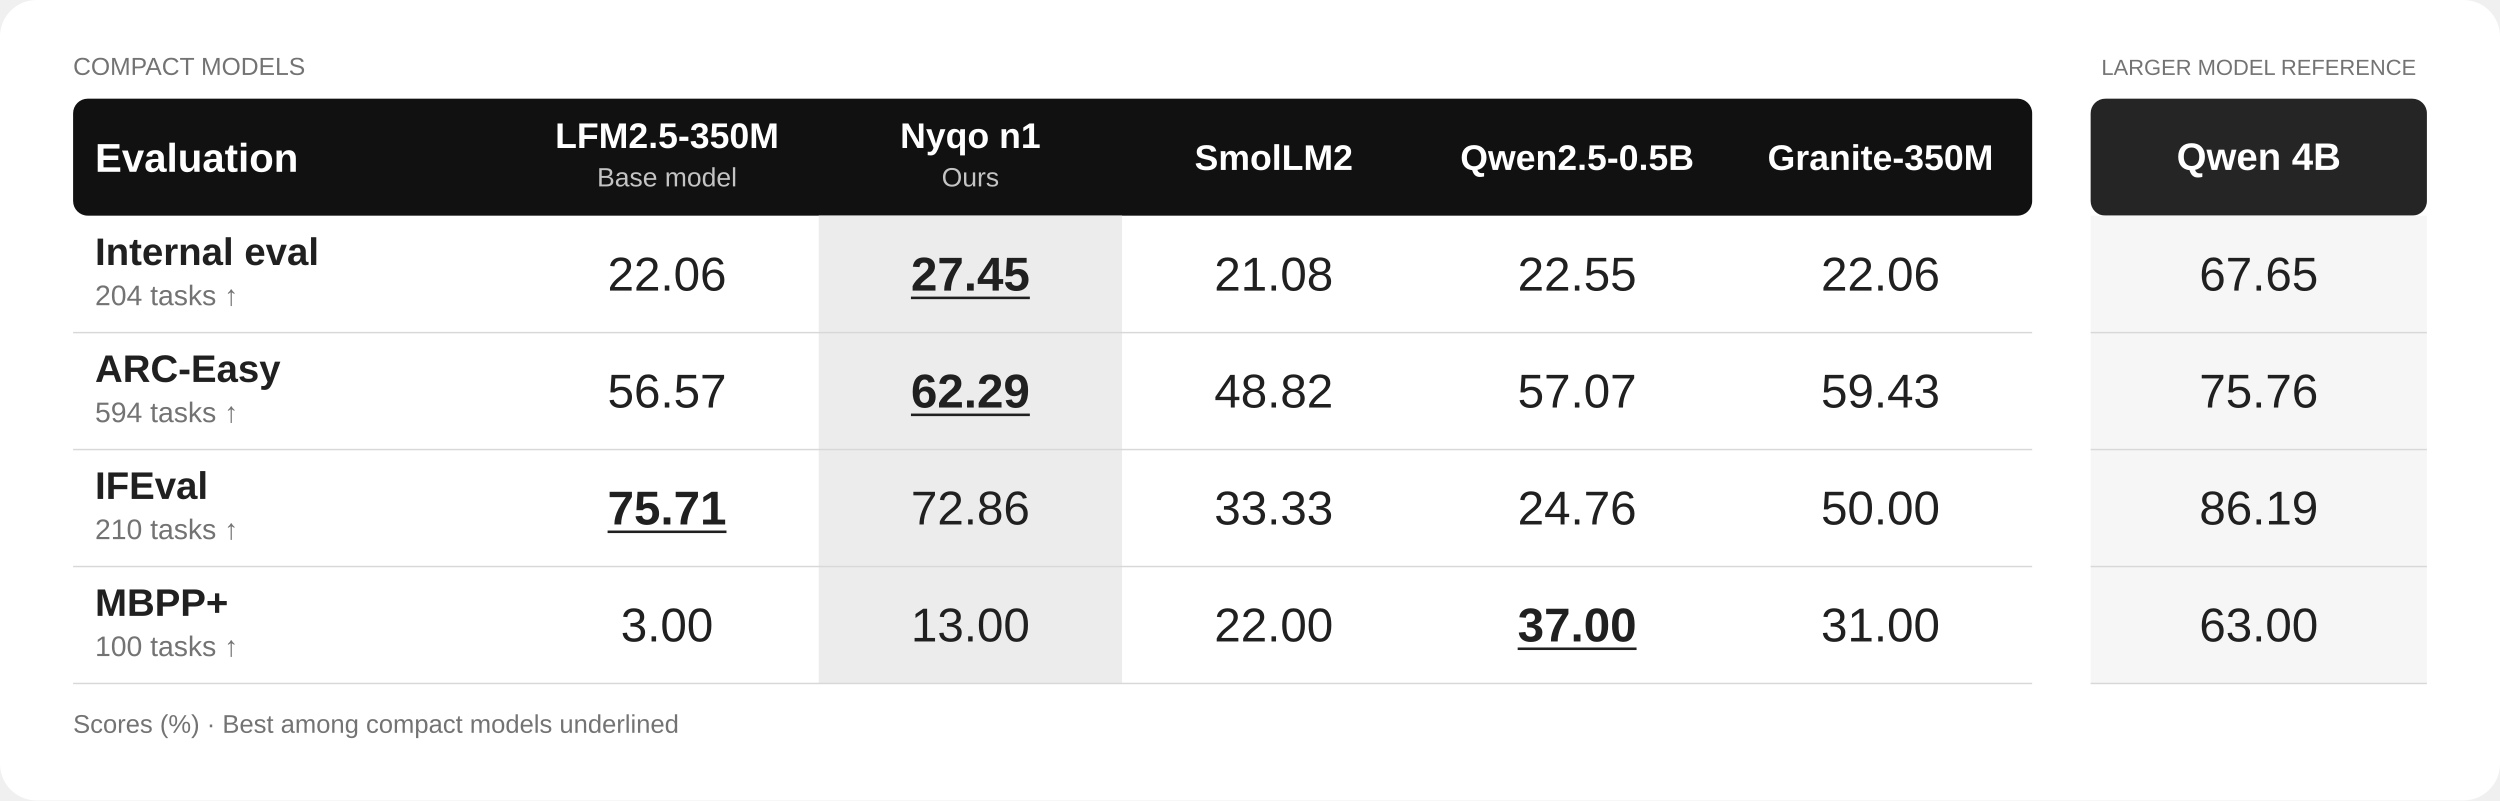
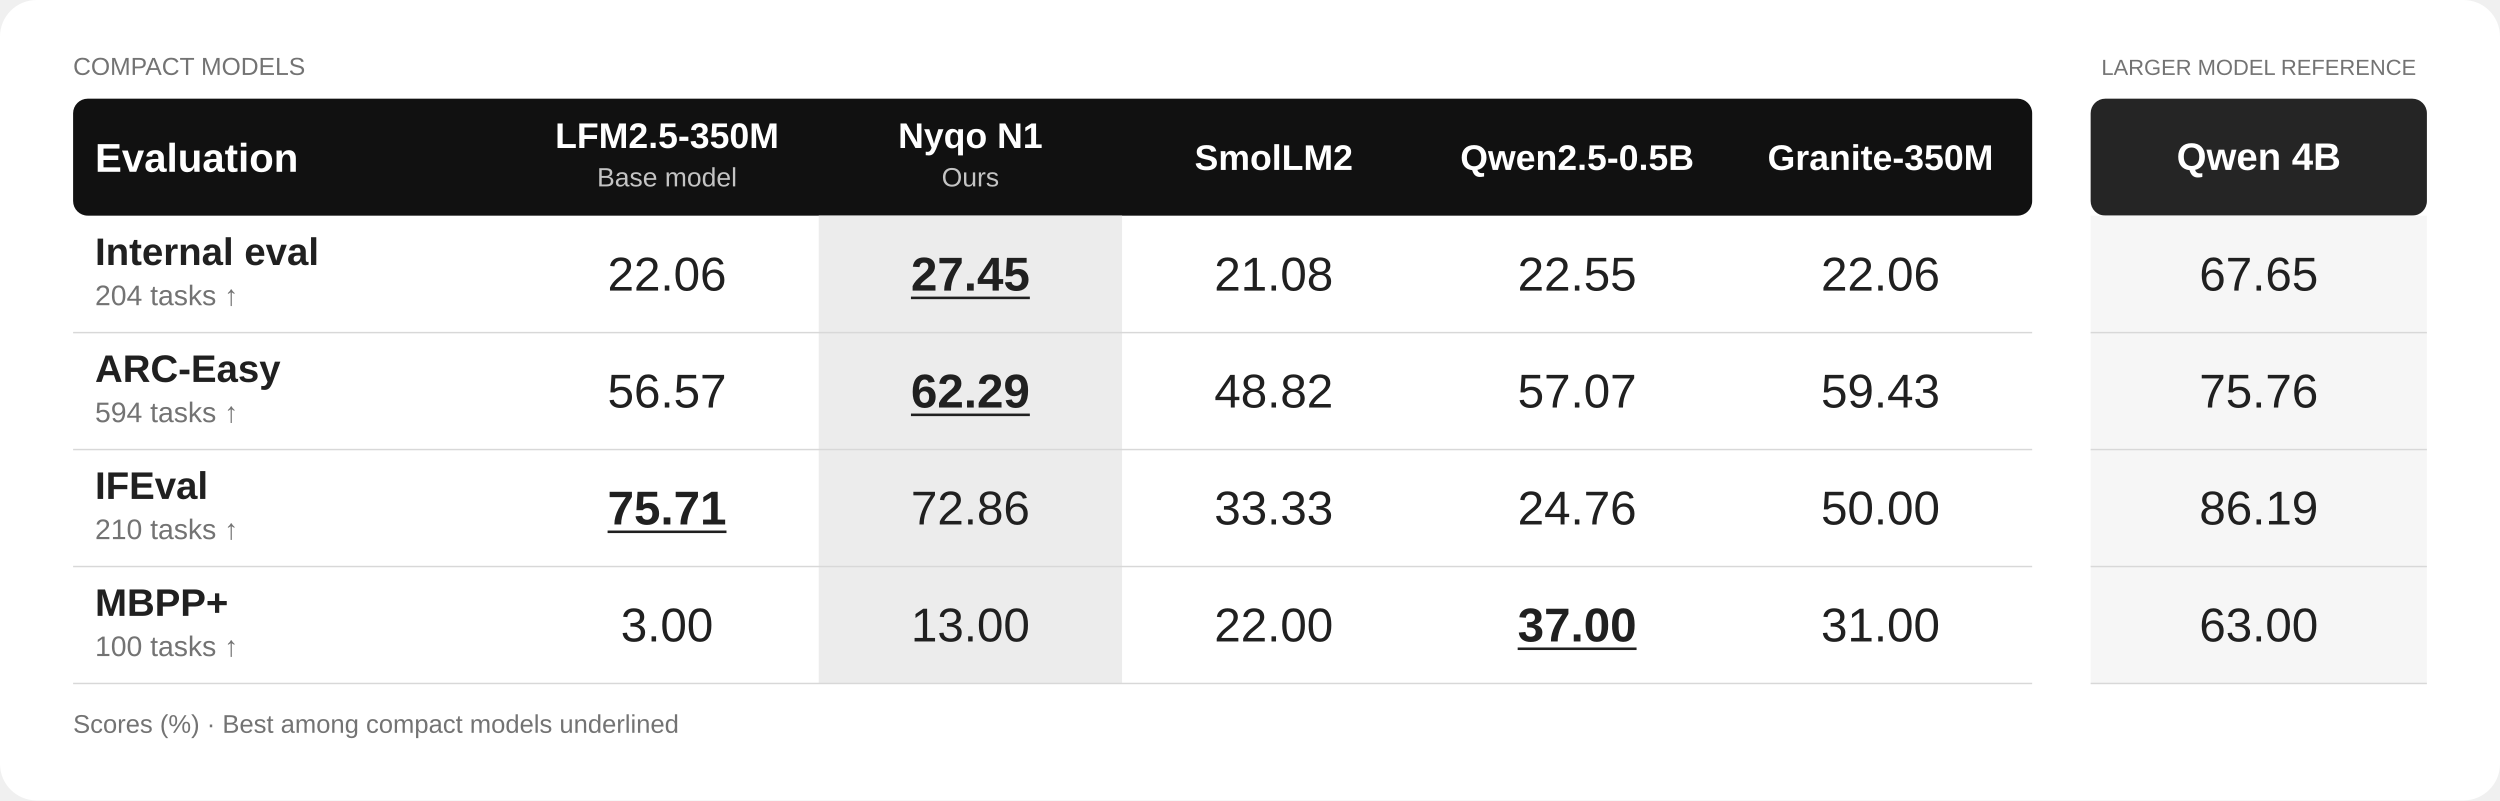
<svg xmlns="http://www.w3.org/2000/svg" width="1368" height="438" viewBox="0 0 1368 438" role="img" aria-labelledby="title description">
  <rect x="0" y="0" width="1368" height="438" rx="20" fill="#ffffff" />
  <g transform="translate(24 24)">
    <text x="16.00" y="17.00" text-anchor="start" font-family="Arial, Helvetica, sans-serif" font-size="13.5" font-weight="400" fill="#737373">COMPACT MODELS</text>
    <text x="1212.00" y="17.00" text-anchor="middle" font-family="Arial, Helvetica, sans-serif" font-size="12" font-weight="400" fill="#737373">LARGER MODEL REFERENCE</text>
    <rect x="16" y="30" width="1072" height="64" rx="8" fill="#111111" />
    <rect x="1120" y="30" width="184" height="64" rx="8" fill="#252525" />
    <rect x="424" y="94" width="166" height="256" fill="#ececec" />
    <rect x="1120" y="94" width="184" height="256" fill="#f6f6f6" />
    <text x="28.00" y="70.00" text-anchor="start" font-family="Arial, Helvetica, sans-serif" font-size="22" font-weight="700" fill="#ffffff">Evaluation</text>
    <text x="341.00" y="57.00" text-anchor="middle" font-family="Arial, Helvetica, sans-serif" font-size="19.5" font-weight="700" fill="#ffffff">LFM2.5-350M</text>
    <text x="341.00" y="78.00" text-anchor="middle" font-family="Arial, Helvetica, sans-serif" font-size="14.5" font-weight="400" fill="#c4c4c4">Base model</text>
-     <text x="507.00" y="57.00" text-anchor="middle" font-family="Arial, Helvetica, sans-serif" font-size="19.5" font-weight="700" fill="#ffffff">Nyqo n1</text>
+     <text x="507.00" y="57.00" text-anchor="middle" font-family="Arial, Helvetica, sans-serif" font-size="19.5" font-weight="700" fill="#ffffff">Nyqo N1</text>
    <text x="507.00" y="78.00" text-anchor="middle" font-family="Arial, Helvetica, sans-serif" font-size="14.5" font-weight="400" fill="#c4c4c4">Ours</text>
    <text x="673.00" y="69.00" text-anchor="middle" font-family="Arial, Helvetica, sans-serif" font-size="19.5" font-weight="700" fill="#ffffff">SmolLM2</text>
    <text x="839.00" y="69.00" text-anchor="middle" font-family="Arial, Helvetica, sans-serif" font-size="19.5" font-weight="700" fill="#ffffff">Qwen2.5-0.5B</text>
    <text x="1005.00" y="69.00" text-anchor="middle" font-family="Arial, Helvetica, sans-serif" font-size="19.5" font-weight="700" fill="#ffffff">Granite-350M</text>
    <text x="1212.00" y="69.00" text-anchor="middle" font-family="Arial, Helvetica, sans-serif" font-size="21" font-weight="700" fill="#ffffff">Qwen 4B</text>
    <text x="28.00" y="121.00" text-anchor="start" font-family="Arial, Helvetica, sans-serif" font-size="21" font-weight="700" fill="#202020">Internal eval</text>
    <text x="28.00" y="143.00" text-anchor="start" font-family="Arial, Helvetica, sans-serif" font-size="15.5" font-weight="400" fill="#737373">204 tasks ↑</text>
    <text x="341.00" y="135.00" text-anchor="middle" font-family="Arial, Helvetica, sans-serif" font-size="26" font-weight="400" fill="#202020" data-model="LFM2.5-350M (base)" data-metric="final">22.06</text>
    <text x="507.00" y="135.00" text-anchor="middle" font-family="Arial, Helvetica, sans-serif" font-size="26" font-weight="700" fill="#202020" data-model="Nyqo n1" data-metric="final" data-best="true">27.45</text>
    <line x1="474.47" y1="139.00" x2="539.53" y2="139.00" stroke="#202020" stroke-width="1.4" />
    <text x="673.00" y="135.00" text-anchor="middle" font-family="Arial, Helvetica, sans-serif" font-size="26" font-weight="400" fill="#202020" data-model="SmolLM2" data-metric="final">21.08</text>
    <text x="839.00" y="135.00" text-anchor="middle" font-family="Arial, Helvetica, sans-serif" font-size="26" font-weight="400" fill="#202020" data-model="Qwen2.5-0.5B" data-metric="final">22.55</text>
    <text x="1005.00" y="135.00" text-anchor="middle" font-family="Arial, Helvetica, sans-serif" font-size="26" font-weight="400" fill="#202020" data-model="Granite-350M" data-metric="final">22.06</text>
    <text x="1212.00" y="135.00" text-anchor="middle" font-family="Arial, Helvetica, sans-serif" font-size="26" font-weight="400" fill="#202020" data-model="Qwen 4B (reference)" data-metric="final">67.65</text>
    <line x1="16.00" y1="158.00" x2="1088.00" y2="158.00" stroke="#d8d8d8" stroke-width="0.8" />
    <line x1="1120.00" y1="158.00" x2="1304.00" y2="158.00" stroke="#d8d8d8" stroke-width="0.8" />
    <text x="28.00" y="185.00" text-anchor="start" font-family="Arial, Helvetica, sans-serif" font-size="21" font-weight="700" fill="#202020">ARC-Easy</text>
    <text x="28.00" y="207.00" text-anchor="start" font-family="Arial, Helvetica, sans-serif" font-size="15.5" font-weight="400" fill="#737373">594 tasks ↑</text>
    <text x="341.00" y="199.00" text-anchor="middle" font-family="Arial, Helvetica, sans-serif" font-size="26" font-weight="400" fill="#202020" data-model="LFM2.5-350M (base)" data-metric="arc_easy">56.57</text>
    <text x="507.00" y="199.00" text-anchor="middle" font-family="Arial, Helvetica, sans-serif" font-size="26" font-weight="700" fill="#202020" data-model="Nyqo n1" data-metric="arc_easy" data-best="true">62.29</text>
    <line x1="474.47" y1="203.00" x2="539.53" y2="203.00" stroke="#202020" stroke-width="1.4" />
    <text x="673.00" y="199.00" text-anchor="middle" font-family="Arial, Helvetica, sans-serif" font-size="26" font-weight="400" fill="#202020" data-model="SmolLM2" data-metric="arc_easy">48.82</text>
    <text x="839.00" y="199.00" text-anchor="middle" font-family="Arial, Helvetica, sans-serif" font-size="26" font-weight="400" fill="#202020" data-model="Qwen2.5-0.5B" data-metric="arc_easy">57.07</text>
    <text x="1005.00" y="199.00" text-anchor="middle" font-family="Arial, Helvetica, sans-serif" font-size="26" font-weight="400" fill="#202020" data-model="Granite-350M" data-metric="arc_easy">59.43</text>
    <text x="1212.00" y="199.00" text-anchor="middle" font-family="Arial, Helvetica, sans-serif" font-size="26" font-weight="400" fill="#202020" data-model="Qwen 4B (reference)" data-metric="arc_easy">75.76</text>
    <line x1="16.00" y1="222.00" x2="1088.00" y2="222.00" stroke="#d8d8d8" stroke-width="0.8" />
    <line x1="1120.00" y1="222.00" x2="1304.00" y2="222.00" stroke="#d8d8d8" stroke-width="0.8" />
    <text x="28.00" y="249.00" text-anchor="start" font-family="Arial, Helvetica, sans-serif" font-size="21" font-weight="700" fill="#202020">IFEval</text>
    <text x="28.00" y="271.00" text-anchor="start" font-family="Arial, Helvetica, sans-serif" font-size="15.5" font-weight="400" fill="#737373">210 tasks ↑</text>
    <text x="341.00" y="263.00" text-anchor="middle" font-family="Arial, Helvetica, sans-serif" font-size="26" font-weight="700" fill="#202020" data-model="LFM2.5-350M (base)" data-metric="ifeval" data-best="true">75.71</text>
    <line x1="308.47" y1="267.00" x2="373.53" y2="267.00" stroke="#202020" stroke-width="1.4" />
    <text x="507.00" y="263.00" text-anchor="middle" font-family="Arial, Helvetica, sans-serif" font-size="26" font-weight="400" fill="#202020" data-model="Nyqo n1" data-metric="ifeval">72.86</text>
    <text x="673.00" y="263.00" text-anchor="middle" font-family="Arial, Helvetica, sans-serif" font-size="26" font-weight="400" fill="#202020" data-model="SmolLM2" data-metric="ifeval">33.33</text>
    <text x="839.00" y="263.00" text-anchor="middle" font-family="Arial, Helvetica, sans-serif" font-size="26" font-weight="400" fill="#202020" data-model="Qwen2.5-0.5B" data-metric="ifeval">24.76</text>
    <text x="1005.00" y="263.00" text-anchor="middle" font-family="Arial, Helvetica, sans-serif" font-size="26" font-weight="400" fill="#202020" data-model="Granite-350M" data-metric="ifeval">50.00</text>
    <text x="1212.00" y="263.00" text-anchor="middle" font-family="Arial, Helvetica, sans-serif" font-size="26" font-weight="400" fill="#202020" data-model="Qwen 4B (reference)" data-metric="ifeval">86.19</text>
    <line x1="16.00" y1="286.00" x2="1088.00" y2="286.00" stroke="#d8d8d8" stroke-width="0.8" />
    <line x1="1120.00" y1="286.00" x2="1304.00" y2="286.00" stroke="#d8d8d8" stroke-width="0.8" />
    <text x="28.00" y="313.00" text-anchor="start" font-family="Arial, Helvetica, sans-serif" font-size="21" font-weight="700" fill="#202020">MBPP+</text>
    <text x="28.00" y="335.00" text-anchor="start" font-family="Arial, Helvetica, sans-serif" font-size="15.5" font-weight="400" fill="#737373">100 tasks ↑</text>
    <text x="341.00" y="327.00" text-anchor="middle" font-family="Arial, Helvetica, sans-serif" font-size="26" font-weight="400" fill="#202020" data-model="LFM2.5-350M (base)" data-metric="mbpp_plus">3.00</text>
    <text x="507.00" y="327.00" text-anchor="middle" font-family="Arial, Helvetica, sans-serif" font-size="26" font-weight="400" fill="#202020" data-model="Nyqo n1" data-metric="mbpp_plus">13.00</text>
    <text x="673.00" y="327.00" text-anchor="middle" font-family="Arial, Helvetica, sans-serif" font-size="26" font-weight="400" fill="#202020" data-model="SmolLM2" data-metric="mbpp_plus">22.00</text>
    <text x="839.00" y="327.00" text-anchor="middle" font-family="Arial, Helvetica, sans-serif" font-size="26" font-weight="700" fill="#202020" data-model="Qwen2.5-0.5B" data-metric="mbpp_plus" data-best="true">37.00</text>
    <line x1="806.47" y1="331.00" x2="871.53" y2="331.00" stroke="#202020" stroke-width="1.4" />
    <text x="1005.00" y="327.00" text-anchor="middle" font-family="Arial, Helvetica, sans-serif" font-size="26" font-weight="400" fill="#202020" data-model="Granite-350M" data-metric="mbpp_plus">31.00</text>
    <text x="1212.00" y="327.00" text-anchor="middle" font-family="Arial, Helvetica, sans-serif" font-size="26" font-weight="400" fill="#202020" data-model="Qwen 4B (reference)" data-metric="mbpp_plus">63.00</text>
    <line x1="16.00" y1="350.00" x2="1088.00" y2="350.00" stroke="#d8d8d8" stroke-width="0.8" />
    <line x1="1120.00" y1="350.00" x2="1304.00" y2="350.00" stroke="#d8d8d8" stroke-width="0.8" />
    <text x="16.00" y="377.00" text-anchor="start" font-family="Arial, Helvetica, sans-serif" font-size="14" font-weight="400" fill="#737373">Scores (%) · Best among compact models underlined</text>
  </g>
</svg>
